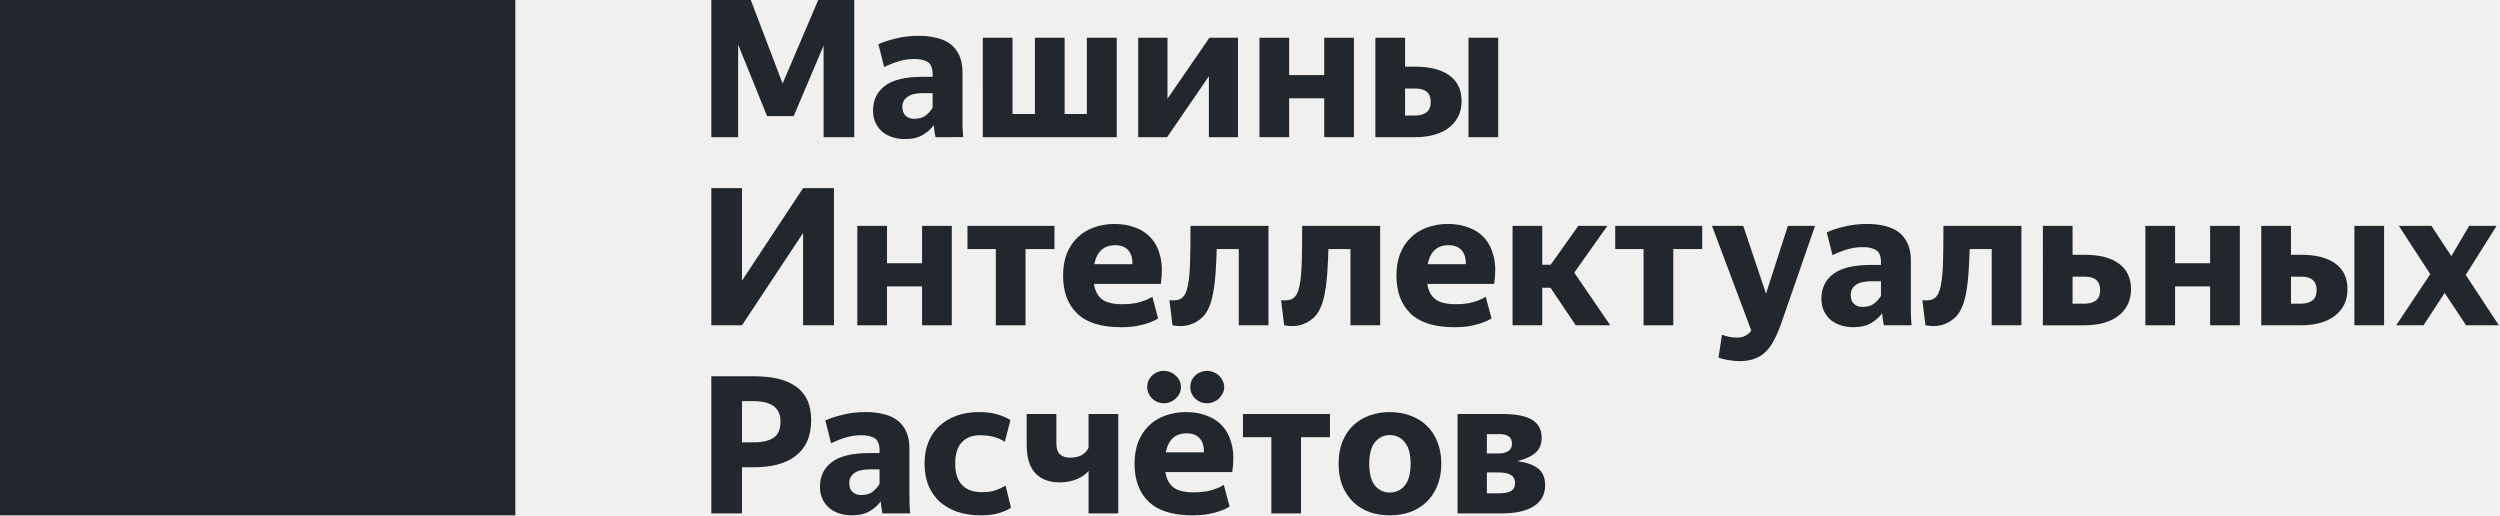
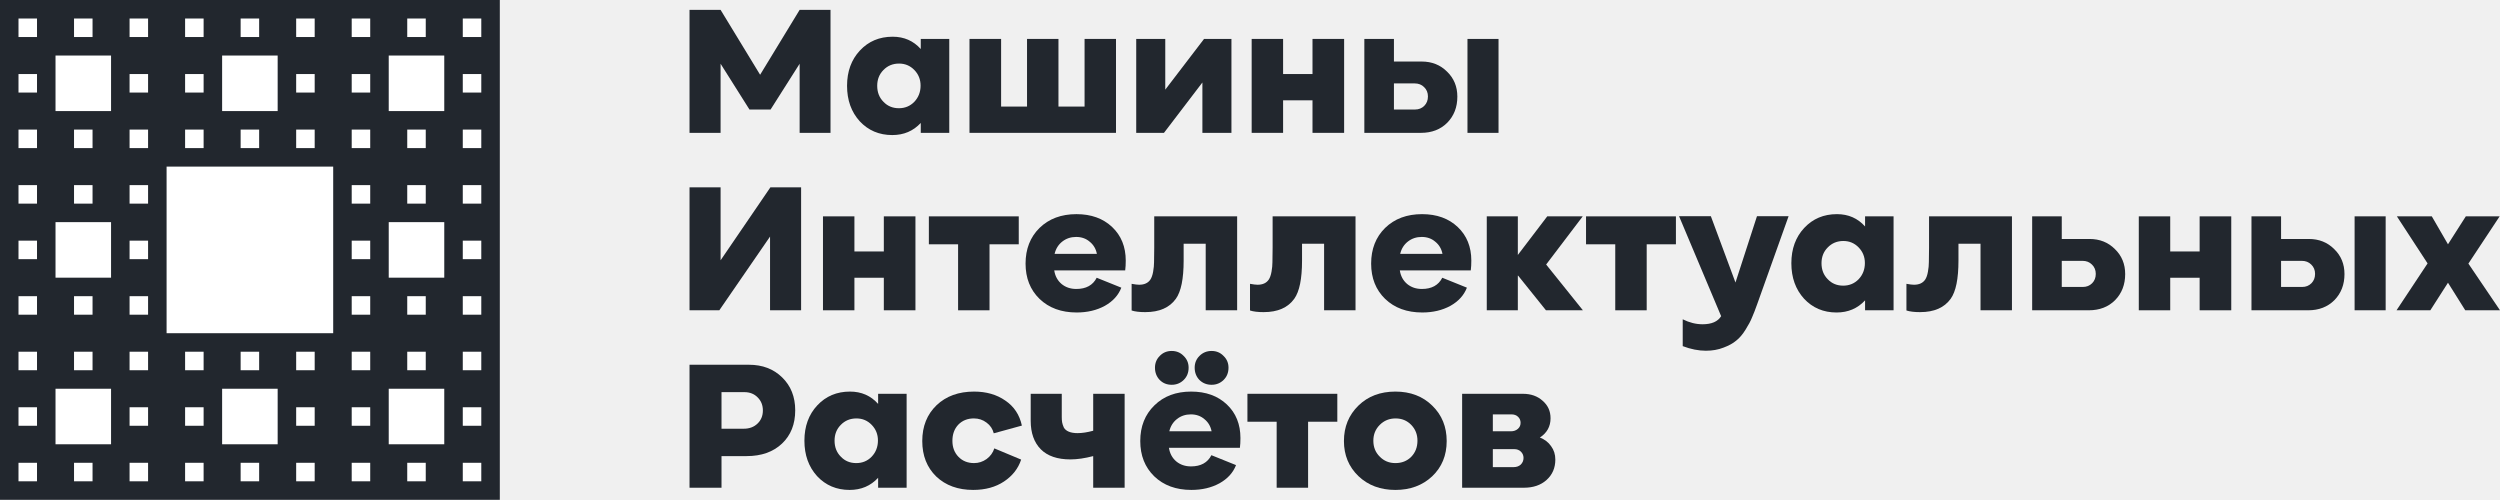
- <svg xmlns="http://www.w3.org/2000/svg" width="727.679mm" height="150mm" viewBox="0 0 727.679 150" version="1.1" id="svg10998">
+ <svg xmlns="http://www.w3.org/2000/svg" width="750.281mm" height="150mm" viewBox="0 0 750.281 150" version="1.1" id="svg10998">
  <defs id="defs10992">
    <rect x="-5890.721" y="4075.652" width="355.6" height="133.35" id="rect10922" />
    <rect x="-5890.721" y="4075.652" width="355.6" height="133.35" id="rect10987" />
+     <rect x="-5890.721" y="4075.652" width="355.6" height="133.35" id="rect10922-2-5-1" />
  </defs>
-   <g id="layer1" transform="translate(396.3453,21.32738)">
-     <path id="rect10916" style="fill:#22272e;fill-opacity:1;fill-rule:evenodd;stroke-width:8.999;stroke-linecap:round;stroke-linejoin:round;paint-order:markers stroke fill;stop-color:#000000" d="m -396.345,-21.327 h 150 V 128.673 h -150 z" />
-     <g aria-label="Машины Интеллектуальных Расчётов" transform="matrix(2.225171,0,0,2.225171,12914.882,-9093.177)" id="text10920" style="font-style:normal;font-weight:normal;font-size:25.062px;line-height:0.95;font-family:sans-serif;white-space:pre;shape-inside:url(#rect10922);fill:#22272e;fill-opacity:1;stroke:none">
-       <path d="m -5885.558,4082.762 v 12.105 h -3.509 v -17.944 h 5.163 l 4.16,10.927 4.661,-10.927 h 4.712 v 17.944 h -4.01 v -11.979 l -3.91,9.223 h -3.484 z" style="font-style:normal;font-variant:normal;font-weight:bold;font-stretch:normal;font-size:25.062px;font-family:'Yandex Sans Text';-inkscape-font-specification:'Yandex Sans Text Bold';fill:#22272e;fill-opacity:1" id="path846" />
-       <path d="m -5862.526,4092.46 q 0.952,0 1.529,-0.451 0.576,-0.476 0.877,-1.002 v -1.905 h -1.253 q -1.403,0 -2.055,0.501 -0.652,0.476 -0.652,1.278 0,0.777 0.426,1.178 0.426,0.401 1.128,0.401 z m 2.782,2.406 q -0.05,-0.276 -0.125,-0.702 -0.05,-0.451 -0.1,-0.877 -0.501,0.727 -1.429,1.278 -0.902,0.551 -2.356,0.551 -0.802,0 -1.554,-0.226 -0.752,-0.226 -1.328,-0.677 -0.577,-0.476 -0.927,-1.178 -0.351,-0.702 -0.351,-1.654 0,-2.055 1.554,-3.233 1.579,-1.178 4.912,-1.178 h 1.328 v -0.326 q 0,-1.203 -0.627,-1.604 -0.626,-0.401 -1.754,-0.401 -1.128,0 -2.13,0.326 -0.977,0.301 -1.829,0.727 l -0.752,-2.982 q 0.902,-0.426 2.281,-0.752 1.403,-0.351 3.007,-0.351 1.303,0 2.356,0.276 1.053,0.251 1.804,0.827 0.752,0.576 1.153,1.504 0.401,0.902 0.401,2.18 v 6.366 q 0,0.226 0,0.526 0.025,0.276 0.025,0.576 0.025,0.301 0.025,0.576 0.025,0.251 0.05,0.426 z" style="font-style:normal;font-variant:normal;font-weight:bold;font-stretch:normal;font-size:25.062px;font-family:'Yandex Sans Text';-inkscape-font-specification:'Yandex Sans Text Bold';fill:#22272e;fill-opacity:1" id="path848" />
-       <path d="m -5853.554,4081.859 h 3.885 v 9.975 h 2.932 v -9.975 h 3.885 v 9.975 h 2.907 v -9.975 h 3.91 v 13.007 h -17.518 z" style="font-style:normal;font-variant:normal;font-weight:bold;font-stretch:normal;font-size:25.062px;font-family:'Yandex Sans Text';-inkscape-font-specification:'Yandex Sans Text Bold';fill:#22272e;fill-opacity:1" id="path850" />
-       <path d="m -5833.23,4081.859 h 3.834 v 7.97 l 5.488,-7.97 h 3.734 v 13.007 h -3.809 v -7.97 l -5.463,7.97 h -3.784 z" style="font-style:normal;font-variant:normal;font-weight:bold;font-stretch:normal;font-size:25.062px;font-family:'Yandex Sans Text';-inkscape-font-specification:'Yandex Sans Text Bold';fill:#22272e;fill-opacity:1" id="path852" />
-       <path d="m -5808.895,4089.779 h -4.586 v 5.088 h -3.885 v -13.007 h 3.885 v 4.887 h 4.586 v -4.887 h 3.885 v 13.007 h -3.885 z" style="font-style:normal;font-variant:normal;font-weight:bold;font-stretch:normal;font-size:25.062px;font-family:'Yandex Sans Text';-inkscape-font-specification:'Yandex Sans Text Bold';fill:#22272e;fill-opacity:1" id="path854" />
-       <path d="m -5786.139,4094.866 h -3.885 v -13.007 h 3.885 z m -12.18,-6.366 v 3.534 h 1.328 q 0.902,0 1.454,-0.401 0.576,-0.426 0.576,-1.378 0,-1.754 -2.03,-1.754 z m -3.885,-6.641 h 3.885 v 3.784 h 1.353 q 2.882,0 4.461,1.153 1.579,1.153 1.579,3.358 0,1.153 -0.451,2.03 -0.451,0.877 -1.253,1.479 -0.802,0.602 -1.93,0.902 -1.103,0.301 -2.431,0.301 h -5.213 z" style="font-style:normal;font-variant:normal;font-weight:bold;font-stretch:normal;font-size:25.062px;font-family:'Yandex Sans Text';-inkscape-font-specification:'Yandex Sans Text Bold';fill:#22272e;fill-opacity:1" id="path856" />
-       <path d="M -5889.067,4119.474 V 4101.53 h 4.01 v 12.105 l 7.995,-12.105 h 4.035 v 17.944 h -4.035 v -12.08 l -7.995,12.08 z" style="font-style:normal;font-variant:normal;font-weight:bold;font-stretch:normal;font-size:25.062px;font-family:'Yandex Sans Text';-inkscape-font-specification:'Yandex Sans Text Bold';fill:#22272e;fill-opacity:1" id="path858" />
-       <path d="m -5861.499,4114.387 h -4.586 v 5.088 h -3.885 v -13.007 h 3.885 v 4.887 h 4.586 v -4.887 h 3.885 v 13.007 h -3.885 z" style="font-style:normal;font-variant:normal;font-weight:bold;font-stretch:normal;font-size:25.062px;font-family:'Yandex Sans Text';-inkscape-font-specification:'Yandex Sans Text Bold';fill:#22272e;fill-opacity:1" id="path860" />
-       <path d="m -5847.966,4109.5 v 9.975 h -3.885 v -9.975 h -3.709 v -3.032 h 11.378 v 3.032 z" style="font-style:normal;font-variant:normal;font-weight:bold;font-stretch:normal;font-size:25.062px;font-family:'Yandex Sans Text';-inkscape-font-specification:'Yandex Sans Text Bold';fill:#22272e;fill-opacity:1" id="path862" />
-       <path d="m -5836.237,4108.998 q -2.23,0 -2.732,2.481 h 4.987 q 0.025,-1.228 -0.576,-1.855 -0.576,-0.626 -1.679,-0.626 z m 5.614,9.573 q -0.501,0.326 -1.203,0.576 -0.602,0.226 -1.504,0.401 -0.902,0.175 -2.155,0.175 -3.86,0 -5.714,-1.779 -1.855,-1.779 -1.855,-4.987 0,-1.579 0.476,-2.832 0.501,-1.253 1.378,-2.105 0.877,-0.877 2.13,-1.328 1.253,-0.476 2.757,-0.476 1.529,0 2.782,0.501 1.253,0.476 2.08,1.454 0.827,0.977 1.153,2.456 0.326,1.454 0.025,3.433 h -8.746 q 0.201,1.328 1.053,2.005 0.852,0.652 2.656,0.652 0.927,0 1.654,-0.125 0.752,-0.15 1.253,-0.351 0.601,-0.226 1.028,-0.501 z" style="font-style:normal;font-variant:normal;font-weight:bold;font-stretch:normal;font-size:25.062px;font-family:'Yandex Sans Text';-inkscape-font-specification:'Yandex Sans Text Bold';fill:#22272e;fill-opacity:1" id="path864" />
-       <path d="m -5823.43,4115.264 q -0.451,2.481 -1.679,3.408 -1.203,0.927 -2.606,0.902 -0.501,0 -1.028,-0.1 l -0.401,-3.283 q 0.476,0.05 0.877,0 0.401,-0.05 0.702,-0.251 0.301,-0.226 0.501,-0.602 0.201,-0.401 0.326,-1.028 0.251,-1.203 0.301,-3.208 0.05,-2.005 0.05,-4.636 h 10.2 v 13.007 h -3.885 v -9.975 h -2.882 q -0.05,1.704 -0.15,3.158 -0.1,1.429 -0.326,2.606 z" style="font-style:normal;font-variant:normal;font-weight:bold;font-stretch:normal;font-size:25.062px;font-family:'Yandex Sans Text';-inkscape-font-specification:'Yandex Sans Text Bold';fill:#22272e;fill-opacity:1" id="path866" />
-       <path d="m -5808.82,4115.264 q -0.451,2.481 -1.679,3.408 -1.203,0.927 -2.606,0.902 -0.501,0 -1.028,-0.1 l -0.401,-3.283 q 0.476,0.05 0.877,0 0.401,-0.05 0.702,-0.251 0.301,-0.226 0.501,-0.602 0.201,-0.401 0.326,-1.028 0.251,-1.203 0.301,-3.208 0.05,-2.005 0.05,-4.636 h 10.2 v 13.007 h -3.885 v -9.975 h -2.882 q -0.05,1.704 -0.15,3.158 -0.1,1.429 -0.326,2.606 z" style="font-style:normal;font-variant:normal;font-weight:bold;font-stretch:normal;font-size:25.062px;font-family:'Yandex Sans Text';-inkscape-font-specification:'Yandex Sans Text Bold';fill:#22272e;fill-opacity:1" id="path868" />
-       <path d="m -5792.63,4108.998 q -2.231,0 -2.732,2.481 h 4.987 q 0.025,-1.228 -0.576,-1.855 -0.576,-0.626 -1.679,-0.626 z m 5.614,9.573 q -0.501,0.326 -1.203,0.576 -0.602,0.226 -1.504,0.401 -0.902,0.175 -2.155,0.175 -3.86,0 -5.714,-1.779 -1.855,-1.779 -1.855,-4.987 0,-1.579 0.476,-2.832 0.501,-1.253 1.378,-2.105 0.877,-0.877 2.13,-1.328 1.253,-0.476 2.757,-0.476 1.529,0 2.782,0.501 1.253,0.476 2.08,1.454 0.827,0.977 1.153,2.456 0.326,1.454 0.025,3.433 h -8.746 q 0.201,1.328 1.053,2.005 0.852,0.652 2.657,0.652 0.927,0 1.654,-0.125 0.752,-0.15 1.253,-0.351 0.602,-0.226 1.028,-0.501 z" style="font-style:normal;font-variant:normal;font-weight:bold;font-stretch:normal;font-size:25.062px;font-family:'Yandex Sans Text';-inkscape-font-specification:'Yandex Sans Text Bold';fill:#22272e;fill-opacity:1" id="path870" />
-       <path d="m -5779.297,4114.562 h -1.078 v 4.912 h -3.885 v -13.007 h 3.885 v 5.088 h 1.103 l 3.609,-5.088 h 3.809 l -4.336,6.115 4.712,6.892 h -4.511 z" style="font-style:normal;font-variant:normal;font-weight:bold;font-stretch:normal;font-size:25.062px;font-family:'Yandex Sans Text';-inkscape-font-specification:'Yandex Sans Text Bold';fill:#22272e;fill-opacity:1" id="path872" />
-       <path d="m -5763.233,4109.5 v 9.975 h -3.885 v -9.975 h -3.709 v -3.032 h 11.378 v 3.032 z" style="font-style:normal;font-variant:normal;font-weight:bold;font-stretch:normal;font-size:25.062px;font-family:'Yandex Sans Text';-inkscape-font-specification:'Yandex Sans Text Bold';fill:#22272e;fill-opacity:1" id="path874" />
-       <path d="m -5754.536,4124.161 q -0.727,0 -1.554,-0.15 -0.802,-0.125 -1.228,-0.326 l 0.451,-2.982 q 0.451,0.175 0.927,0.276 0.476,0.1 1.103,0.1 0.602,0 1.053,-0.251 0.476,-0.251 0.752,-0.677 l -5.138,-13.684 h 4.085 l 2.982,8.872 2.857,-8.872 h 3.559 l -4.461,12.857 q -0.426,1.178 -0.902,2.08 -0.451,0.902 -1.078,1.504 -0.602,0.626 -1.454,0.927 -0.827,0.326 -1.955,0.326 z" style="font-style:normal;font-variant:normal;font-weight:bold;font-stretch:normal;font-size:25.062px;font-family:'Yandex Sans Text';-inkscape-font-specification:'Yandex Sans Text Bold';fill:#22272e;fill-opacity:1" id="path876" />
-       <path d="m -5738.472,4117.068 q 0.952,0 1.529,-0.451 0.576,-0.476 0.877,-1.002 v -1.905 h -1.253 q -1.403,0 -2.055,0.501 -0.652,0.476 -0.652,1.278 0,0.777 0.426,1.178 0.426,0.401 1.128,0.401 z m 2.782,2.406 q -0.05,-0.276 -0.125,-0.702 -0.05,-0.451 -0.1,-0.877 -0.501,0.727 -1.429,1.278 -0.902,0.551 -2.356,0.551 -0.802,0 -1.554,-0.226 -0.752,-0.226 -1.328,-0.677 -0.576,-0.476 -0.927,-1.178 -0.351,-0.702 -0.351,-1.654 0,-2.055 1.554,-3.233 1.579,-1.178 4.912,-1.178 h 1.328 v -0.326 q 0,-1.203 -0.627,-1.604 -0.626,-0.401 -1.754,-0.401 -1.128,0 -2.13,0.326 -0.977,0.301 -1.829,0.727 l -0.752,-2.982 q 0.902,-0.426 2.281,-0.752 1.403,-0.351 3.007,-0.351 1.303,0 2.356,0.276 1.053,0.251 1.804,0.827 0.752,0.576 1.153,1.504 0.401,0.902 0.401,2.18 v 6.366 q 0,0.226 0,0.526 0.025,0.276 0.025,0.576 0.025,0.301 0.025,0.576 0.025,0.251 0.05,0.426 z" style="font-style:normal;font-variant:normal;font-weight:bold;font-stretch:normal;font-size:25.062px;font-family:'Yandex Sans Text';-inkscape-font-specification:'Yandex Sans Text Bold';fill:#22272e;fill-opacity:1" id="path878" />
-       <path d="m -5724.939,4115.264 q -0.451,2.481 -1.679,3.408 -1.203,0.927 -2.606,0.902 -0.501,0 -1.028,-0.1 l -0.401,-3.283 q 0.476,0.05 0.877,0 0.401,-0.05 0.702,-0.251 0.301,-0.226 0.501,-0.602 0.201,-0.401 0.326,-1.028 0.251,-1.203 0.301,-3.208 0.05,-2.005 0.05,-4.636 h 10.2 v 13.007 h -3.885 v -9.975 h -2.882 q -0.05,1.704 -0.15,3.158 -0.1,1.429 -0.326,2.606 z" style="font-style:normal;font-variant:normal;font-weight:bold;font-stretch:normal;font-size:25.062px;font-family:'Yandex Sans Text';-inkscape-font-specification:'Yandex Sans Text Bold';fill:#22272e;fill-opacity:1" id="path880" />
-       <path d="m -5711.004,4113.109 v 3.534 h 1.579 q 0.902,0 1.454,-0.401 0.576,-0.426 0.576,-1.378 0,-1.754 -2.03,-1.754 z m -3.885,-6.641 h 3.885 v 3.784 h 1.604 q 2.882,0 4.461,1.153 1.579,1.153 1.579,3.358 0,1.153 -0.451,2.03 -0.451,0.877 -1.253,1.479 -0.802,0.602 -1.93,0.902 -1.103,0.301 -2.431,0.301 h -5.463 z" style="font-style:normal;font-variant:normal;font-weight:bold;font-stretch:normal;font-size:25.062px;font-family:'Yandex Sans Text';-inkscape-font-specification:'Yandex Sans Text Bold';fill:#22272e;fill-opacity:1" id="path882" />
-       <path d="m -5693.01,4114.387 h -4.586 v 5.088 h -3.885 v -13.007 h 3.885 v 4.887 h 4.586 v -4.887 h 3.885 v 13.007 h -3.885 z" style="font-style:normal;font-variant:normal;font-weight:bold;font-stretch:normal;font-size:25.062px;font-family:'Yandex Sans Text';-inkscape-font-specification:'Yandex Sans Text Bold';fill:#22272e;fill-opacity:1" id="path884" />
-       <path d="m -5670.254,4119.474 h -3.885 v -13.007 h 3.885 z m -12.18,-6.366 v 3.534 h 1.328 q 0.902,0 1.454,-0.401 0.576,-0.426 0.576,-1.378 0,-1.754 -2.03,-1.754 z m -3.885,-6.641 h 3.885 v 3.784 h 1.353 q 2.882,0 4.461,1.153 1.579,1.153 1.579,3.358 0,1.153 -0.451,2.03 -0.451,0.877 -1.253,1.479 -0.802,0.602 -1.93,0.902 -1.103,0.301 -2.431,0.301 h -5.213 z" style="font-style:normal;font-variant:normal;font-weight:bold;font-stretch:normal;font-size:25.062px;font-family:'Yandex Sans Text';-inkscape-font-specification:'Yandex Sans Text Bold';fill:#22272e;fill-opacity:1" id="path886" />
-       <path d="m -5662.335,4115.239 -2.757,4.235 h -3.584 l 4.461,-6.691 -4.11,-6.316 h 4.261 l 2.606,3.96 2.331,-3.96 h 3.584 l -4.035,6.416 4.336,6.591 h -4.286 z" style="font-style:normal;font-variant:normal;font-weight:bold;font-stretch:normal;font-size:25.062px;font-family:'Yandex Sans Text';-inkscape-font-specification:'Yandex Sans Text Bold';fill:#22272e;fill-opacity:1" id="path888" />
-       <path d="m -5885.057,4129.396 v 5.388 h 1.529 q 1.704,0 2.606,-0.602 0.902,-0.602 0.902,-2.13 0,-2.656 -3.509,-2.656 z m 0,8.646 v 6.04 h -4.01 v -17.944 h 5.539 q 1.804,0 3.183,0.326 1.403,0.326 2.356,1.028 0.977,0.677 1.479,1.779 0.501,1.078 0.501,2.606 0,1.604 -0.526,2.782 -0.526,1.153 -1.504,1.905 -0.977,0.752 -2.381,1.128 -1.378,0.351 -3.108,0.351 z" style="font-style:normal;font-variant:normal;font-weight:bold;font-stretch:normal;font-size:25.062px;font-family:'Yandex Sans Text';-inkscape-font-specification:'Yandex Sans Text Bold';fill:#22272e;fill-opacity:1" id="path890" />
-       <path d="m -5869.468,4141.676 q 0.952,0 1.529,-0.451 0.577,-0.476 0.877,-1.002 v -1.905 h -1.253 q -1.403,0 -2.055,0.501 -0.652,0.476 -0.652,1.278 0,0.777 0.426,1.178 0.426,0.401 1.128,0.401 z m 2.782,2.406 q -0.05,-0.276 -0.125,-0.702 -0.05,-0.451 -0.1,-0.877 -0.501,0.727 -1.429,1.278 -0.902,0.551 -2.356,0.551 -0.802,0 -1.554,-0.226 -0.752,-0.226 -1.328,-0.677 -0.576,-0.476 -0.927,-1.178 -0.351,-0.702 -0.351,-1.654 0,-2.055 1.554,-3.233 1.579,-1.178 4.912,-1.178 h 1.328 v -0.326 q 0,-1.203 -0.626,-1.604 -0.627,-0.401 -1.754,-0.401 -1.128,0 -2.13,0.326 -0.977,0.301 -1.829,0.727 l -0.752,-2.982 q 0.902,-0.426 2.281,-0.752 1.403,-0.351 3.007,-0.351 1.303,0 2.356,0.276 1.052,0.251 1.804,0.827 0.752,0.576 1.153,1.504 0.401,0.902 0.401,2.18 v 6.366 q 0,0.226 0,0.526 0.025,0.276 0.025,0.576 0.025,0.301 0.025,0.576 0.025,0.251 0.05,0.426 z" style="font-style:normal;font-variant:normal;font-weight:bold;font-stretch:normal;font-size:25.062px;font-family:'Yandex Sans Text';-inkscape-font-specification:'Yandex Sans Text Bold';fill:#22272e;fill-opacity:1" id="path892" />
-       <path d="m -5853.83,4144.333 q -1.679,0 -3.032,-0.451 -1.353,-0.476 -2.331,-1.328 -0.952,-0.877 -1.479,-2.13 -0.501,-1.253 -0.501,-2.857 0,-1.579 0.501,-2.832 0.526,-1.253 1.454,-2.105 0.952,-0.877 2.231,-1.328 1.303,-0.476 2.882,-0.476 1.504,0 2.531,0.326 1.052,0.326 1.629,0.727 l -0.727,2.832 q -0.652,-0.426 -1.403,-0.626 -0.752,-0.226 -1.905,-0.226 -1.454,0 -2.331,0.927 -0.852,0.902 -0.852,2.782 0,1.88 0.902,2.807 0.902,0.927 2.606,0.927 1.078,0 1.779,-0.251 0.702,-0.251 1.303,-0.602 l 0.702,2.882 q -0.576,0.401 -1.554,0.702 -0.952,0.301 -2.406,0.301 z" style="font-style:normal;font-variant:normal;font-weight:bold;font-stretch:normal;font-size:25.062px;font-family:'Yandex Sans Text';-inkscape-font-specification:'Yandex Sans Text Bold';fill:#22272e;fill-opacity:1" id="path894" />
-       <path d="m -5839.72,4144.082 v -5.564 q -0.526,0.652 -1.529,1.078 -1.002,0.426 -2.256,0.426 -2.03,0 -3.183,-1.203 -1.128,-1.228 -1.128,-3.684 v -4.06 h 3.885 v 3.809 q 0,1.002 0.451,1.454 0.476,0.451 1.353,0.451 1.779,0 2.406,-1.303 v -4.411 h 3.885 v 13.007 z" style="font-style:normal;font-variant:normal;font-weight:bold;font-stretch:normal;font-size:25.062px;font-family:'Yandex Sans Text';-inkscape-font-specification:'Yandex Sans Text Bold';fill:#22272e;fill-opacity:1" id="path896" />
-       <path d="m -5826.889,4133.606 q -2.231,0 -2.732,2.481 h 4.987 q 0.025,-1.228 -0.576,-1.855 -0.576,-0.626 -1.679,-0.626 z m 5.614,9.573 q -0.501,0.326 -1.203,0.577 -0.601,0.226 -1.504,0.401 -0.902,0.175 -2.155,0.175 -3.86,0 -5.714,-1.779 -1.855,-1.779 -1.855,-4.987 0,-1.579 0.476,-2.832 0.501,-1.253 1.378,-2.105 0.877,-0.877 2.13,-1.328 1.253,-0.476 2.757,-0.476 1.529,0 2.782,0.501 1.253,0.476 2.08,1.454 0.827,0.977 1.153,2.456 0.326,1.454 0.025,3.433 h -8.746 q 0.201,1.328 1.053,2.005 0.852,0.652 2.656,0.652 0.927,0 1.654,-0.125 0.752,-0.15 1.253,-0.351 0.602,-0.226 1.028,-0.501 z m -2.907,-13.508 q -0.952,0 -1.604,-0.626 -0.626,-0.626 -0.626,-1.479 0,-0.902 0.626,-1.504 0.652,-0.627 1.604,-0.627 0.426,0 0.827,0.175 0.401,0.15 0.702,0.451 0.301,0.276 0.476,0.677 0.201,0.376 0.201,0.827 0,0.426 -0.201,0.802 -0.175,0.376 -0.476,0.677 -0.301,0.276 -0.702,0.451 -0.401,0.175 -0.827,0.175 z m -5.714,0 q -0.451,0 -0.852,-0.175 -0.376,-0.175 -0.677,-0.451 -0.276,-0.301 -0.451,-0.677 -0.175,-0.376 -0.175,-0.802 0,-0.902 0.627,-1.504 0.652,-0.627 1.529,-0.627 0.927,0 1.579,0.627 0.677,0.601 0.677,1.504 0,0.852 -0.677,1.479 -0.652,0.626 -1.579,0.626 z" style="font-style:normal;font-variant:normal;font-weight:bold;font-stretch:normal;font-size:25.062px;font-family:'Yandex Sans Text';-inkscape-font-specification:'Yandex Sans Text Bold';fill:#22272e;fill-opacity:1" id="path898" />
-       <path d="m -5811.927,4134.108 v 9.975 h -3.885 v -9.975 h -3.709 v -3.032 h 11.378 v 3.032 z" style="font-style:normal;font-variant:normal;font-weight:bold;font-stretch:normal;font-size:25.062px;font-family:'Yandex Sans Text';-inkscape-font-specification:'Yandex Sans Text Bold';fill:#22272e;fill-opacity:1" id="path900" />
-       <path d="m -5800.324,4144.333 q -1.429,0 -2.656,-0.426 -1.203,-0.451 -2.105,-1.303 -0.902,-0.877 -1.429,-2.13 -0.501,-1.253 -0.501,-2.907 0,-1.629 0.501,-2.882 0.526,-1.278 1.429,-2.13 0.902,-0.852 2.105,-1.278 1.228,-0.451 2.656,-0.451 1.429,0 2.657,0.451 1.228,0.426 2.13,1.278 0.927,0.852 1.429,2.13 0.526,1.253 0.526,2.882 0,1.654 -0.526,2.907 -0.501,1.253 -1.429,2.13 -0.902,0.852 -2.13,1.303 -1.228,0.426 -2.657,0.426 z m 0,-2.982 q 1.203,0 1.955,-0.902 0.777,-0.927 0.777,-2.882 0,-1.88 -0.777,-2.807 -0.752,-0.927 -1.955,-0.927 -1.153,0 -1.93,0.927 -0.752,0.927 -0.752,2.807 0,1.955 0.752,2.882 0.777,0.902 1.93,0.902 z" style="font-style:normal;font-variant:normal;font-weight:bold;font-stretch:normal;font-size:25.062px;font-family:'Yandex Sans Text';-inkscape-font-specification:'Yandex Sans Text Bold';fill:#22272e;fill-opacity:1" id="path902" />
-       <path d="m -5787.618,4133.707 v 2.531 h 1.504 q 0.802,0 1.278,-0.301 0.501,-0.301 0.501,-0.952 0,-0.702 -0.426,-0.977 -0.401,-0.301 -1.203,-0.301 z m 0,5.012 v 2.732 h 1.604 q 0.927,0 1.504,-0.276 0.576,-0.301 0.576,-1.078 0,-0.702 -0.526,-1.028 -0.526,-0.351 -1.729,-0.351 z m -3.834,-7.644 h 5.814 q 2.732,0 3.96,0.777 1.228,0.777 1.228,2.331 0,1.253 -0.802,1.955 -0.777,0.702 -2.356,1.103 1.88,0.276 2.732,1.002 0.877,0.702 0.877,2.155 0,1.804 -1.504,2.757 -1.479,0.927 -4.185,0.927 h -5.764 z" style="font-style:normal;font-variant:normal;font-weight:bold;font-stretch:normal;font-size:25.062px;font-family:'Yandex Sans Text';-inkscape-font-specification:'Yandex Sans Text Bold';fill:#22272e;fill-opacity:1" id="path904" />
+   <g id="layer1" transform="translate(513.3524,-21.99979)">
+     <g id="g214000" transform="matrix(0.4999996,0,0,0.4999996,2715.442,319.4658)">
+       <path id="rect213850" style="fill:#22272e;fill-rule:evenodd;stroke-width:17.998;stroke-linecap:round;stroke-linejoin:round;paint-order:markers stroke fill;stop-color:#000000" d="m -6457.594,-594.933 h 300 v 300 h -300 z" />
+       <g id="g213998" transform="translate(-66.24441,207.9507)" style="fill:#ffffff;fill-opacity:1;stroke:none">
+         <path id="rect213852" style="fill-rule:evenodd;stroke-width:0.667;stroke-linecap:round;stroke-linejoin:round;paint-order:markers stroke fill;stop-color:#000000" d="m -6380.246,-791.772 h 11.111 v 11.111 h -11.111 z" />
+         <path id="rect213854" style="fill-rule:evenodd;stroke-width:0.667;stroke-linecap:round;stroke-linejoin:round;paint-order:markers stroke fill;stop-color:#000000" d="m -6346.913,-791.772 h 11.111 v 11.111 h -11.111 z" />
+         <path id="rect213856" style="fill-rule:evenodd;stroke-width:0.667;stroke-linecap:round;stroke-linejoin:round;paint-order:markers stroke fill;stop-color:#000000" d="m -6313.579,-791.772 h 11.111 v 11.111 h -11.111 z" />
+         <path id="rect213858" style="fill-rule:evenodd;stroke-width:0.667;stroke-linecap:round;stroke-linejoin:round;paint-order:markers stroke fill;stop-color:#000000" d="m -6280.246,-791.772 h 11.111 v 11.111 h -11.111 z" />
+         <path id="rect213860" style="fill-rule:evenodd;stroke-width:0.667;stroke-linecap:round;stroke-linejoin:round;paint-order:markers stroke fill;stop-color:#000000" d="m -6313.58,-758.438 h 11.111 v 11.111 h -11.111 z" />
+         <path id="rect213862" style="fill-rule:evenodd;stroke-width:0.667;stroke-linecap:round;stroke-linejoin:round;paint-order:markers stroke fill;stop-color:#000000" d="m -6280.247,-758.438 h 11.111 v 11.111 h -11.111 z" />
+         <path id="rect213864" style="fill-rule:evenodd;stroke-width:0.667;stroke-linecap:round;stroke-linejoin:round;paint-order:markers stroke fill;stop-color:#000000" d="m -6313.579,-725.105 h 11.111 v 11.111 h -11.111 z" />
+         <path id="rect213866" style="fill-rule:evenodd;stroke-width:0.667;stroke-linecap:round;stroke-linejoin:round;paint-order:markers stroke fill;stop-color:#000000" d="m -6280.246,-725.105 h 11.111 v 11.111 h -11.111 z" />
+         <path id="rect213868" style="fill-rule:evenodd;stroke-width:0.667;stroke-linecap:round;stroke-linejoin:round;paint-order:markers stroke fill;stop-color:#000000" d="m -6380.246,-725.105 h 11.111 v 11.111 h -11.111 z" />
+         <path id="rect213870" style="fill-rule:evenodd;stroke-width:0.667;stroke-linecap:round;stroke-linejoin:round;paint-order:markers stroke fill;stop-color:#000000" d="m -6346.913,-725.105 h 11.111 v 11.111 h -11.111 z" />
+         <path id="rect213872" style="fill-rule:evenodd;stroke-width:0.667;stroke-linecap:round;stroke-linejoin:round;paint-order:markers stroke fill;stop-color:#000000" d="m -6380.246,-691.772 h 11.111 v 11.111 h -11.111 z" />
+         <path id="rect213874" style="fill-rule:evenodd;stroke-width:0.667;stroke-linecap:round;stroke-linejoin:round;paint-order:markers stroke fill;stop-color:#000000" d="m -6346.913,-691.772 h 11.111 v 11.111 h -11.111 z" />
+         <path id="rect213876" style="fill-rule:evenodd;stroke-width:0.667;stroke-linecap:round;stroke-linejoin:round;paint-order:markers stroke fill;stop-color:#000000" d="m -6380.246,-625.106 h 11.111 v 11.111 h -11.111 z" />
+         <path id="rect213878" style="fill-rule:evenodd;stroke-width:0.667;stroke-linecap:round;stroke-linejoin:round;paint-order:markers stroke fill;stop-color:#000000" d="m -6346.913,-625.106 h 11.111 v 11.111 h -11.111 z" />
+         <path id="rect213880" style="fill-rule:evenodd;stroke-width:0.667;stroke-linecap:round;stroke-linejoin:round;paint-order:markers stroke fill;stop-color:#000000" d="m -6380.246,-591.773 h 11.111 v 11.111 h -11.111 z" />
+         <path id="rect213882" style="fill-rule:evenodd;stroke-width:0.667;stroke-linecap:round;stroke-linejoin:round;paint-order:markers stroke fill;stop-color:#000000" d="m -6346.913,-591.773 h 11.111 v 11.111 h -11.111 z" />
+         <path id="rect213884" style="fill-rule:evenodd;stroke-width:0.667;stroke-linecap:round;stroke-linejoin:round;paint-order:markers stroke fill;stop-color:#000000" d="m -6313.58,-591.773 h 11.111 v 11.111 h -11.111 z" />
+         <path id="rect213886" style="fill-rule:evenodd;stroke-width:0.667;stroke-linecap:round;stroke-linejoin:round;paint-order:markers stroke fill;stop-color:#000000" d="m -6280.247,-591.773 h 11.111 v 11.111 h -11.111 z" />
+         <path id="rect213888" style="fill-rule:evenodd;stroke-width:0.667;stroke-linecap:round;stroke-linejoin:round;paint-order:markers stroke fill;stop-color:#000000" d="m -6246.912,-591.773 h 11.111 v 11.111 h -11.111 z" />
+         <path id="rect213890" style="fill-rule:evenodd;stroke-width:0.667;stroke-linecap:round;stroke-linejoin:round;paint-order:markers stroke fill;stop-color:#000000" d="m -6213.579,-591.773 h 11.111 v 11.111 h -11.111 z" />
+         <path id="rect213892" style="fill-rule:evenodd;stroke-width:0.667;stroke-linecap:round;stroke-linejoin:round;paint-order:markers stroke fill;stop-color:#000000" d="m -6180.246,-591.773 h 11.111 v 11.111 h -11.111 z" />
+         <path id="rect213894" style="fill-rule:evenodd;stroke-width:0.667;stroke-linecap:round;stroke-linejoin:round;paint-order:markers stroke fill;stop-color:#000000" d="m -6146.913,-591.773 h 11.111 v 11.111 h -11.111 z" />
+         <path id="rect213896" style="fill-rule:evenodd;stroke-width:0.667;stroke-linecap:round;stroke-linejoin:round;paint-order:markers stroke fill;stop-color:#000000" d="m -6380.247,-525.106 h 11.111 v 11.111 h -11.111 z" />
+         <path id="rect213898" style="fill-rule:evenodd;stroke-width:0.667;stroke-linecap:round;stroke-linejoin:round;paint-order:markers stroke fill;stop-color:#000000" d="m -6380.246,-558.439 h 11.111 v 11.111 h -11.111 z" />
+         <path id="rect213900" style="fill-rule:evenodd;stroke-width:0.667;stroke-linecap:round;stroke-linejoin:round;paint-order:markers stroke fill;stop-color:#000000" d="m -6313.579,-558.439 h 11.111 v 11.111 h -11.111 z" />
+         <path id="rect213902" style="fill-rule:evenodd;stroke-width:0.667;stroke-linecap:round;stroke-linejoin:round;paint-order:markers stroke fill;stop-color:#000000" d="m -6280.246,-558.439 h 11.111 v 11.111 h -11.111 z" />
+         <path id="rect213904" style="fill-rule:evenodd;stroke-width:0.667;stroke-linecap:round;stroke-linejoin:round;paint-order:markers stroke fill;stop-color:#000000" d="m -6213.579,-558.439 h 11.111 v 11.111 h -11.111 z" />
+         <path id="rect213906" style="fill-rule:evenodd;stroke-width:0.667;stroke-linecap:round;stroke-linejoin:round;paint-order:markers stroke fill;stop-color:#000000" d="m -6180.246,-558.439 h 11.111 v 11.111 h -11.111 z" />
+         <path id="rect213908" style="fill-rule:evenodd;stroke-width:0.667;stroke-linecap:round;stroke-linejoin:round;paint-order:markers stroke fill;stop-color:#000000" d="m -6113.579,-558.439 h 11.111 v 11.111 h -11.111 z" />
+         <path id="rect213910" style="fill-rule:evenodd;stroke-width:0.667;stroke-linecap:round;stroke-linejoin:round;paint-order:markers stroke fill;stop-color:#000000" d="m -6113.579,-525.106 h 11.111 v 11.111 h -11.111 z" />
+         <path id="rect213912" style="fill-rule:evenodd;stroke-width:0.667;stroke-linecap:round;stroke-linejoin:round;paint-order:markers stroke fill;stop-color:#000000" d="m -6113.579,-591.773 h 11.111 v 11.111 h -11.111 z" />
+         <path id="rect213914" style="fill-rule:evenodd;stroke-width:0.667;stroke-linecap:round;stroke-linejoin:round;paint-order:markers stroke fill;stop-color:#000000" d="m -6113.579,-625.106 h 11.111 v 11.111 h -11.111 z" />
+         <path id="rect213916" style="fill-rule:evenodd;stroke-width:0.667;stroke-linecap:round;stroke-linejoin:round;paint-order:markers stroke fill;stop-color:#000000" d="m -6113.579,-658.439 h 11.111 v 11.111 h -11.111 z" />
+         <path id="rect213918" style="fill-rule:evenodd;stroke-width:0.667;stroke-linecap:round;stroke-linejoin:round;paint-order:markers stroke fill;stop-color:#000000" d="m -6113.579,-691.772 h 11.111 v 11.111 h -11.111 z" />
+         <path id="rect213920" style="fill-rule:evenodd;stroke-width:0.667;stroke-linecap:round;stroke-linejoin:round;paint-order:markers stroke fill;stop-color:#000000" d="m -6180.246,-658.439 h 11.111 v 11.111 h -11.111 z" />
+         <path id="rect213922" style="fill-rule:evenodd;stroke-width:0.667;stroke-linecap:round;stroke-linejoin:round;paint-order:markers stroke fill;stop-color:#000000" d="m -6113.579,-725.105 h 11.111 v 11.111 h -11.111 z" />
+         <path id="rect213924" style="fill-rule:evenodd;stroke-width:0.667;stroke-linecap:round;stroke-linejoin:round;paint-order:markers stroke fill;stop-color:#000000" d="m -6113.579,-758.438 h 11.111 v 11.111 h -11.111 z" />
+         <path id="rect213926" style="fill-rule:evenodd;stroke-width:0.667;stroke-linecap:round;stroke-linejoin:round;paint-order:markers stroke fill;stop-color:#000000" d="m -6113.579,-791.772 h 11.111 v 11.111 h -11.111 z" />
+         <path id="rect213928" style="fill-rule:evenodd;stroke-width:0.667;stroke-linecap:round;stroke-linejoin:round;paint-order:markers stroke fill;stop-color:#000000" d="m -6313.579,-691.772 h 11.111 v 11.111 h -11.111 z" />
+         <path id="rect213930" style="fill-rule:evenodd;stroke-width:0.667;stroke-linecap:round;stroke-linejoin:round;paint-order:markers stroke fill;stop-color:#000000" d="m -6313.579,-658.439 h 11.111 v 11.111 h -11.111 z" />
+         <path id="rect213932" style="fill-rule:evenodd;stroke-width:0.667;stroke-linecap:round;stroke-linejoin:round;paint-order:markers stroke fill;stop-color:#000000" d="m -6313.579,-625.106 h 11.111 v 11.111 h -11.111 z" />
+         <path id="rect213934" style="fill-rule:evenodd;stroke-width:0.667;stroke-linecap:round;stroke-linejoin:round;paint-order:markers stroke fill;stop-color:#000000" d="m -6380.246,-658.439 h 11.111 v 11.111 h -11.111 z" />
+         <path id="rect213936" style="fill-rule:evenodd;stroke-width:0.667;stroke-linecap:round;stroke-linejoin:round;paint-order:markers stroke fill;stop-color:#000000" d="m -6346.914,-525.106 h 11.111 v 11.111 h -11.111 z" />
+         <path id="rect213938" style="fill-rule:evenodd;stroke-width:0.667;stroke-linecap:round;stroke-linejoin:round;paint-order:markers stroke fill;stop-color:#000000" d="m -6313.581,-525.106 h 11.111 v 11.111 h -11.111 z" />
+         <path id="rect213940" style="fill-rule:evenodd;stroke-width:0.667;stroke-linecap:round;stroke-linejoin:round;paint-order:markers stroke fill;stop-color:#000000" d="m -6280.248,-525.106 h 11.111 v 11.111 h -11.111 z" />
+         <path id="rect213942" style="fill-rule:evenodd;stroke-width:0.667;stroke-linecap:round;stroke-linejoin:round;paint-order:markers stroke fill;stop-color:#000000" d="m -6246.913,-525.106 h 11.111 v 11.111 h -11.111 z" />
+         <path id="rect213944" style="fill-rule:evenodd;stroke-width:0.667;stroke-linecap:round;stroke-linejoin:round;paint-order:markers stroke fill;stop-color:#000000" d="m -6213.58,-525.106 h 11.111 v 11.111 h -11.111 z" />
+         <path id="rect213946" style="fill-rule:evenodd;stroke-width:0.667;stroke-linecap:round;stroke-linejoin:round;paint-order:markers stroke fill;stop-color:#000000" d="m -6180.247,-525.106 h 11.111 v 11.111 h -11.111 z" />
+         <path id="rect213948" style="fill-rule:evenodd;stroke-width:0.667;stroke-linecap:round;stroke-linejoin:round;paint-order:markers stroke fill;stop-color:#000000" d="m -6146.914,-525.106 h 11.111 v 11.111 h -11.111 z" />
+         <path id="rect213950" style="fill-rule:evenodd;stroke-width:0.667;stroke-linecap:round;stroke-linejoin:round;paint-order:markers stroke fill;stop-color:#000000" d="m -6180.246,-625.106 h 11.111 v 11.111 h -11.111 z" />
+         <path id="rect213952" style="fill-rule:evenodd;stroke-width:0.667;stroke-linecap:round;stroke-linejoin:round;paint-order:markers stroke fill;stop-color:#000000" d="m -6146.913,-625.106 h 11.111 v 11.111 h -11.111 z" />
+         <path id="rect213954" style="fill-rule:evenodd;stroke-width:0.667;stroke-linecap:round;stroke-linejoin:round;paint-order:markers stroke fill;stop-color:#000000" d="m -6180.245,-691.772 h 11.111 v 11.111 h -11.111 z" />
+         <path id="rect213956" style="fill-rule:evenodd;stroke-width:0.667;stroke-linecap:round;stroke-linejoin:round;paint-order:markers stroke fill;stop-color:#000000" d="m -6146.912,-691.772 h 11.111 v 11.111 h -11.111 z" />
+         <path id="rect213958" style="fill-rule:evenodd;stroke-width:0.667;stroke-linecap:round;stroke-linejoin:round;paint-order:markers stroke fill;stop-color:#000000" d="m -6180.246,-725.105 h 11.111 v 11.111 h -11.111 z" />
+         <path id="rect213960" style="fill-rule:evenodd;stroke-width:0.667;stroke-linecap:round;stroke-linejoin:round;paint-order:markers stroke fill;stop-color:#000000" d="m -6146.913,-725.105 h 11.111 v 11.111 h -11.111 z" />
+         <path id="rect213962" style="fill-rule:evenodd;stroke-width:0.667;stroke-linecap:round;stroke-linejoin:round;paint-order:markers stroke fill;stop-color:#000000" d="m -6246.913,-725.105 h 11.111 v 11.111 h -11.111 z" />
+         <path id="rect213964" style="fill-rule:evenodd;stroke-width:0.667;stroke-linecap:round;stroke-linejoin:round;paint-order:markers stroke fill;stop-color:#000000" d="m -6213.58,-725.105 h 11.111 v 11.111 h -11.111 z" />
+         <path id="rect213966" style="fill-rule:evenodd;stroke-width:0.667;stroke-linecap:round;stroke-linejoin:round;paint-order:markers stroke fill;stop-color:#000000" d="m -6213.579,-758.438 h 11.111 v 11.111 h -11.111 z" />
+         <path id="rect213968" style="fill-rule:evenodd;stroke-width:0.667;stroke-linecap:round;stroke-linejoin:round;paint-order:markers stroke fill;stop-color:#000000" d="m -6180.246,-758.438 h 11.111 v 11.111 h -11.111 z" />
+         <path id="rect213970" style="fill-rule:evenodd;stroke-width:0.667;stroke-linecap:round;stroke-linejoin:round;paint-order:markers stroke fill;stop-color:#000000" d="m -6246.913,-791.772 h 11.111 v 11.111 h -11.111 z" />
+         <path id="rect213972" style="fill-rule:evenodd;stroke-width:0.667;stroke-linecap:round;stroke-linejoin:round;paint-order:markers stroke fill;stop-color:#000000" d="m -6213.58,-791.772 h 11.111 v 11.111 h -11.111 z" />
+         <path id="rect213974" style="fill-rule:evenodd;stroke-width:0.667;stroke-linecap:round;stroke-linejoin:round;paint-order:markers stroke fill;stop-color:#000000" d="m -6180.246,-791.772 h 11.111 v 11.111 h -11.111 z" />
+         <path id="rect213976" style="fill-rule:evenodd;stroke-width:0.667;stroke-linecap:round;stroke-linejoin:round;paint-order:markers stroke fill;stop-color:#000000" d="m -6146.913,-791.772 h 11.111 v 11.111 h -11.111 z" />
+         <path id="rect213978" style="fill-rule:evenodd;stroke-width:0.667;stroke-linecap:round;stroke-linejoin:round;paint-order:markers stroke fill;stop-color:#000000" d="m -6380.246,-758.438 h 11.111 v 11.111 h -11.111 z" />
+         <path id="rect213980" style="fill-rule:evenodd;stroke-width:2;stroke-linecap:round;stroke-linejoin:round;paint-order:markers stroke fill;stop-color:#000000" d="m -6358.024,-769.55 h 33.333 v 33.333 h -33.333 z" />
+         <path id="rect213982" style="fill-rule:evenodd;stroke-width:2;stroke-linecap:round;stroke-linejoin:round;paint-order:markers stroke fill;stop-color:#000000" d="m -6258.024,-769.55 h 33.333 v 33.333 h -33.333 z" />
+         <path id="rect213984" style="fill-rule:evenodd;stroke-width:2;stroke-linecap:round;stroke-linejoin:round;paint-order:markers stroke fill;stop-color:#000000" d="m -6158.024,-769.549 h 33.333 v 33.333 h -33.333 z" />
+         <path id="rect213986" style="fill-rule:evenodd;stroke-width:2;stroke-linecap:round;stroke-linejoin:round;paint-order:markers stroke fill;stop-color:#000000" d="m -6158.023,-669.55 h 33.333 v 33.333 h -33.333 z" />
+         <path id="rect213988" style="fill-rule:evenodd;stroke-width:2;stroke-linecap:round;stroke-linejoin:round;paint-order:markers stroke fill;stop-color:#000000" d="m -6158.024,-569.551 h 33.333 v 33.333 h -33.333 z" />
+         <path id="rect213990" style="fill-rule:evenodd;stroke-width:2;stroke-linecap:round;stroke-linejoin:round;paint-order:markers stroke fill;stop-color:#000000" d="m -6258.024,-569.55 h 33.333 v 33.333 h -33.333 z" />
+         <path id="rect213992" style="fill-rule:evenodd;stroke-width:2;stroke-linecap:round;stroke-linejoin:round;paint-order:markers stroke fill;stop-color:#000000" d="m -6358.024,-569.551 h 33.333 v 33.333 h -33.333 z" />
+         <path id="rect213994" style="fill-rule:evenodd;stroke-width:2;stroke-linecap:round;stroke-linejoin:round;paint-order:markers stroke fill;stop-color:#000000" d="m -6358.024,-669.55 h 33.333 v 33.333 h -33.333 z" />
+         <path id="rect213996" style="fill-rule:evenodd;stroke-width:5.999;stroke-linecap:round;stroke-linejoin:round;paint-order:markers stroke fill;stop-color:#000000" d="m -6291.357,-702.883 h 99.999 v 99.999 h -99.999 z" />
+       </g>
+     </g>
+     <g aria-label="Машины Интеллектуальных  Расчётов" transform="matrix(2.201289,0,0,2.201289,12657.23,-8951.192)" id="text10920-7-7-1" style="font-size:25.062px;line-height:0.95;white-space:pre;shape-inside:url(#rect10922-2-5-1);fill:#22272e">
+       <path d="m -5884.881,4077.682 5.388,8.847 5.388,-8.847 h 4.21 v 16.766 h -4.21 v -9.423 l -3.96,6.24 h -2.882 l -3.935,-6.24 v 9.423 h -4.235 v -16.766 z" style="font-weight:bold;font-family:Kinetika-Black;-inkscape-font-specification:'Kinetika-Black Bold'" id="path1295" />
+       <path d="m -5865.885,4083.221 q 1.754,-1.88 4.461,-1.88 2.331,0 3.834,1.679 v -1.378 h 3.885 v 12.806 h -3.885 v -1.353 q -1.529,1.654 -3.885,1.654 -2.682,0 -4.436,-1.88 -1.729,-1.905 -1.729,-4.837 0,-2.932 1.754,-4.812 z m 3.208,6.992 q 0.827,0.877 2.105,0.877 1.253,0 2.105,-0.877 0.852,-0.902 0.852,-2.205 0,-1.253 -0.852,-2.13 -0.852,-0.877 -2.08,-0.877 -1.278,0 -2.13,0.877 -0.852,0.852 -0.852,2.155 0,1.328 0.852,2.18 z" style="font-weight:bold;font-family:Kinetika-Black;-inkscape-font-specification:'Kinetika-Black Bold'" id="path1297" />
+       <path d="m -5830.974,4094.448 h -19.974 v -12.806 h 4.311 v 9.223 h 3.534 v -9.223 h 4.285 v 9.223 h 3.559 v -9.223 h 4.285 z" style="font-weight:bold;font-family:Kinetika-Black;-inkscape-font-specification:'Kinetika-Black Bold'" id="path1299" />
+       <path d="m -5828.217,4081.642 h 3.96 v 6.917 l 5.288,-6.917 h 3.734 v 12.806 h -3.96 v -6.867 l -5.238,6.867 h -3.784 z" style="font-weight:bold;font-family:Kinetika-Black;-inkscape-font-specification:'Kinetika-Black Bold'" id="path1301" />
+       <path d="m -5804.183,4086.429 v -4.787 h 4.311 v 12.806 h -4.311 v -4.436 h -4.01 v 4.436 h -4.285 v -12.806 h 4.285 v 4.787 z" style="font-weight:bold;font-family:Kinetika-Black;-inkscape-font-specification:'Kinetika-Black Bold'" id="path1303" />
+       <path d="m -5797.116,4094.448 v -12.806 h 4.035 v 3.083 h 3.784 q 2.08,0 3.458,1.378 1.403,1.353 1.403,3.408 0,2.155 -1.378,3.559 -1.378,1.378 -3.584,1.378 z m 18.295,-12.806 v 12.806 h -4.235 v -12.806 z m -14.26,9.624 h 2.882 q 0.752,0 1.253,-0.501 0.501,-0.501 0.501,-1.278 0,-0.777 -0.526,-1.278 -0.501,-0.501 -1.278,-0.501 h -2.832 z" style="font-weight:bold;font-family:Kinetika-Black;-inkscape-font-specification:'Kinetika-Black Bold'" id="path1305" />
+       <path d="m -5884.881,4101.873 v 9.949 l 6.792,-9.949 h 4.185 v 16.766 h -4.235 v -10.05 l -6.917,10.05 h -4.06 v -16.766 z" style="font-weight:bold;font-family:Kinetika-Black;-inkscape-font-specification:'Kinetika-Black Bold'" id="path1307" />
+       <path d="m -5862.627,4110.619 v -4.787 h 4.311 v 12.806 h -4.311 v -4.436 h -4.01 v 4.436 h -4.286 v -12.806 h 4.286 v 4.787 z" style="font-weight:bold;font-family:Kinetika-Black;-inkscape-font-specification:'Kinetika-Black Bold'" id="path1309" />
+       <path d="m -5856.487,4105.833 h 12.255 v 3.809 h -3.985 v 8.997 h -4.285 v -8.997 h -3.985 z" style="font-weight:bold;font-family:Kinetika-Black;-inkscape-font-specification:'Kinetika-Black Bold'" id="path1311" />
+       <path d="m -5843.304,4112.273 q 0,-2.982 1.905,-4.862 1.93,-1.88 5.037,-1.88 3.007,0 4.862,1.754 1.855,1.754 1.855,4.586 0,0.752 -0.075,1.328 h -9.674 q 0.175,1.153 1.002,1.855 0.827,0.677 2.005,0.677 2.005,0 2.782,-1.529 l 3.358,1.353 q -0.601,1.554 -2.256,2.481 -1.654,0.902 -3.834,0.902 -3.133,0 -5.062,-1.855 -1.905,-1.855 -1.905,-4.812 z m 3.96,-1.328 h 5.764 q -0.201,-1.028 -0.977,-1.654 -0.752,-0.652 -1.855,-0.652 -1.078,0 -1.88,0.626 -0.802,0.627 -1.053,1.679 z" style="font-weight:bold;font-family:Kinetika-Black;-inkscape-font-specification:'Kinetika-Black Bold'" id="path1313" />
+       <path d="m -5826.964,4118.89 q -1.203,0 -1.88,-0.226 v -3.634 q 0.677,0.125 1.028,0.125 1.053,0 1.529,-0.702 0.251,-0.376 0.376,-1.078 0.125,-0.702 0.125,-1.303 0.025,-0.626 0.025,-1.98 v -4.261 h 11.303 v 12.806 h -4.286 v -9.072 h -3.007 v 2.306 q 0,3.709 -1.052,5.188 -1.303,1.829 -4.16,1.829 z" style="font-weight:bold;font-family:Kinetika-Black;-inkscape-font-specification:'Kinetika-Black Bold'" id="path1315" />
+       <path d="m -5810.824,4118.89 q -1.203,0 -1.88,-0.226 v -3.634 q 0.677,0.125 1.028,0.125 1.053,0 1.529,-0.702 0.251,-0.376 0.376,-1.078 0.125,-0.702 0.125,-1.303 0.025,-0.626 0.025,-1.98 v -4.261 h 11.303 v 12.806 h -4.285 v -9.072 h -3.007 v 2.306 q 0,3.709 -1.053,5.188 -1.303,1.829 -4.16,1.829 z" style="font-weight:bold;font-family:Kinetika-Black;-inkscape-font-specification:'Kinetika-Black Bold'" id="path1317" />
+       <path d="m -5796.189,4112.273 q 0,-2.982 1.905,-4.862 1.93,-1.88 5.037,-1.88 3.007,0 4.862,1.754 1.855,1.754 1.855,4.586 0,0.752 -0.075,1.328 h -9.674 q 0.175,1.153 1.002,1.855 0.827,0.677 2.005,0.677 2.005,0 2.782,-1.529 l 3.358,1.353 q -0.602,1.554 -2.256,2.481 -1.654,0.902 -3.834,0.902 -3.133,0 -5.062,-1.855 -1.905,-1.855 -1.905,-4.812 z m 3.96,-1.328 h 5.764 q -0.201,-1.028 -0.977,-1.654 -0.752,-0.652 -1.855,-0.652 -1.078,0 -1.88,0.626 -0.802,0.627 -1.052,1.679 z" style="font-weight:bold;font-family:Kinetika-Black;-inkscape-font-specification:'Kinetika-Black Bold'" id="path1319" />
+       <path d="m -5780.425,4118.639 v -12.806 h 4.235 v 5.263 l 4.01,-5.263 h 4.837 l -4.987,6.566 5.012,6.24 h -5.037 l -3.784,-4.712 -0.05,-0.025 v 4.737 z" style="font-weight:bold;font-family:Kinetika-Black;-inkscape-font-specification:'Kinetika-Black Bold'" id="path1321" />
+       <path d="m -5766.892,4105.833 h 12.255 v 3.809 h -3.985 v 8.997 h -4.285 v -8.997 h -3.985 z" style="font-weight:bold;font-family:Kinetika-Black;-inkscape-font-specification:'Kinetika-Black Bold'" id="path1323" />
+       <path d="m -5749.875,4105.807 3.358,9.047 2.932,-9.047 h 4.311 l -4.286,12.005 q -0.401,1.128 -0.702,1.804 -0.276,0.702 -0.877,1.654 -0.601,0.977 -1.278,1.504 -0.652,0.551 -1.729,0.952 -1.078,0.426 -2.406,0.426 -1.504,0 -3.158,-0.626 v -3.659 q 1.353,0.677 2.707,0.677 1.855,0 2.531,-1.103 l -5.739,-13.633 z" style="font-weight:bold;font-family:Kinetika-Black;-inkscape-font-specification:'Kinetika-Black Bold'" id="path1325" />
+       <path d="m -5737.144,4107.411 q 1.754,-1.88 4.461,-1.88 2.331,0 3.834,1.679 v -1.378 h 3.885 v 12.806 h -3.885 v -1.353 q -1.529,1.654 -3.885,1.654 -2.682,0 -4.436,-1.88 -1.729,-1.905 -1.729,-4.837 0,-2.932 1.754,-4.812 z m 3.208,6.992 q 0.827,0.877 2.105,0.877 1.253,0 2.105,-0.877 0.852,-0.902 0.852,-2.205 0,-1.253 -0.852,-2.13 -0.852,-0.877 -2.08,-0.877 -1.278,0 -2.13,0.877 -0.852,0.852 -0.852,2.155 0,1.328 0.852,2.18 z" style="font-weight:bold;font-family:Kinetika-Black;-inkscape-font-specification:'Kinetika-Black Bold'" id="path1327" />
+       <path d="m -5721.33,4118.89 q -1.203,0 -1.88,-0.226 v -3.634 q 0.677,0.125 1.028,0.125 1.053,0 1.529,-0.702 0.251,-0.376 0.376,-1.078 0.125,-0.702 0.125,-1.303 0.025,-0.626 0.025,-1.98 v -4.261 h 11.303 v 12.806 h -4.285 v -9.072 h -3.007 v 2.306 q 0,3.709 -1.053,5.188 -1.303,1.829 -4.16,1.829 z" style="font-weight:bold;font-family:Kinetika-Black;-inkscape-font-specification:'Kinetika-Black Bold'" id="path1329" />
+       <path d="m -5702.032,4108.915 h 3.784 q 2.08,0 3.458,1.378 1.403,1.353 1.403,3.408 0,2.155 -1.378,3.559 -1.378,1.378 -3.584,1.378 h -7.719 v -12.806 h 4.035 z m 0,6.541 h 2.882 q 0.752,0 1.253,-0.501 0.501,-0.501 0.501,-1.278 0,-0.777 -0.526,-1.278 -0.501,-0.501 -1.278,-0.501 h -2.832 z" style="font-weight:bold;font-family:Kinetika-Black;-inkscape-font-specification:'Kinetika-Black Bold'" id="path1331" />
+       <path d="m -5683.236,4110.619 v -4.787 h 4.311 v 12.806 h -4.311 v -4.436 h -4.01 v 4.436 h -4.285 v -12.806 h 4.285 v 4.787 z" style="font-weight:bold;font-family:Kinetika-Black;-inkscape-font-specification:'Kinetika-Black Bold'" id="path1333" />
+       <path d="m -5676.169,4118.639 v -12.806 h 4.035 v 3.083 h 3.784 q 2.08,0 3.458,1.378 1.403,1.353 1.403,3.408 0,2.155 -1.378,3.559 -1.378,1.378 -3.584,1.378 z m 18.295,-12.806 v 12.806 h -4.235 v -12.806 z m -14.26,9.624 h 2.882 q 0.752,0 1.253,-0.501 0.501,-0.501 0.501,-1.278 0,-0.777 -0.526,-1.278 -0.501,-0.501 -1.278,-0.501 h -2.832 z" style="font-weight:bold;font-family:Kinetika-Black;-inkscape-font-specification:'Kinetika-Black Bold'" id="path1335" />
+       <path d="m -5646.596,4112.273 4.311,6.366 h -4.737 l -2.356,-3.759 -2.406,3.759 h -4.611 l 4.235,-6.391 -4.185,-6.416 h 4.762 l 2.205,3.809 2.431,-3.809 h 4.611 z" style="font-weight:bold;font-family:Kinetika-Black;-inkscape-font-specification:'Kinetika-Black Bold'" id="path1337" />
+       <path d="m -5881.022,4126.063 q 2.782,0 4.536,1.729 1.779,1.729 1.779,4.486 0,2.832 -1.804,4.536 -1.804,1.704 -4.812,1.704 h -3.433 v 4.311 h -4.361 v -16.766 z m -0.702,8.721 q 1.153,0 1.88,-0.702 0.727,-0.702 0.727,-1.779 0,-1.078 -0.702,-1.779 -0.702,-0.727 -1.829,-0.727 h -3.108 v 4.987 z" style="font-weight:bold;font-family:Kinetika-Black;-inkscape-font-specification:'Kinetika-Black Bold'" id="path1339" />
+       <path d="m -5871.699,4131.602 q 1.754,-1.88 4.461,-1.88 2.331,0 3.834,1.679 v -1.378 h 3.885 v 12.806 h -3.885 v -1.353 q -1.529,1.654 -3.885,1.654 -2.682,0 -4.436,-1.88 -1.729,-1.905 -1.729,-4.837 0,-2.932 1.754,-4.812 z m 3.208,6.992 q 0.827,0.877 2.105,0.877 1.253,0 2.105,-0.877 0.852,-0.902 0.852,-2.205 0,-1.253 -0.852,-2.13 -0.852,-0.877 -2.08,-0.877 -1.278,0 -2.13,0.877 -0.852,0.852 -0.852,2.155 0,1.328 0.852,2.18 z" style="font-weight:bold;font-family:Kinetika-Black;-inkscape-font-specification:'Kinetika-Black Bold'" id="path1341" />
+       <path d="m -5855.434,4131.577 q 1.955,-1.855 5.112,-1.855 2.506,0 4.261,1.228 1.779,1.203 2.256,3.408 l -3.834,1.053 q -0.226,-0.902 -0.977,-1.454 -0.752,-0.576 -1.729,-0.576 -1.303,0 -2.13,0.852 -0.802,0.852 -0.802,2.205 0,1.328 0.827,2.18 0.827,0.852 2.13,0.852 0.927,0 1.704,-0.551 0.777,-0.576 1.053,-1.454 l 3.659,1.529 q -0.602,1.829 -2.331,2.982 -1.729,1.153 -4.21,1.153 -3.108,0 -5.037,-1.829 -1.905,-1.855 -1.905,-4.837 0,-3.007 1.955,-4.887 z" style="font-weight:bold;font-family:Kinetika-Black;-inkscape-font-specification:'Kinetika-Black Bold'" id="path1343" />
+       <path d="m -5834.082,4135.06 v -5.037 h 4.286 v 12.806 h -4.286 v -4.311 q -1.729,0.451 -3.108,0.451 -2.657,0 -4.035,-1.378 -1.378,-1.403 -1.378,-3.885 v -3.684 h 4.235 v 3.158 q 0,0.426 0.05,0.727 0.05,0.301 0.226,0.702 0.201,0.376 0.677,0.576 0.476,0.201 1.203,0.201 0.927,0 2.13,-0.326 z" style="font-weight:bold;font-family:Kinetika-Black;-inkscape-font-specification:'Kinetika-Black Bold'" id="path1345" />
+       <path d="m -5825.736,4131.602 q 1.905,-1.88 5.012,-1.88 3.007,0 4.862,1.754 1.855,1.754 1.855,4.586 0,0.752 -0.075,1.328 h -9.674 q 0.175,1.153 1.002,1.855 0.827,0.677 2.005,0.677 2.005,0 2.782,-1.529 l 3.358,1.353 q -0.601,1.554 -2.256,2.481 -1.654,0.902 -3.834,0.902 -3.133,0 -5.062,-1.855 -1.905,-1.855 -1.905,-4.812 0,-2.982 1.93,-4.862 z m 5.489,-5.138 q 0,-0.952 0.652,-1.604 0.677,-0.677 1.654,-0.677 0.977,0 1.629,0.677 0.677,0.652 0.677,1.604 0,1.002 -0.652,1.654 -0.677,0.677 -1.654,0.677 -0.977,0 -1.654,-0.652 -0.652,-0.677 -0.652,-1.679 z m -5.413,0 q 0,-0.952 0.652,-1.604 0.652,-0.677 1.629,-0.677 0.977,0 1.629,0.677 0.677,0.652 0.677,1.604 0,1.002 -0.652,1.654 -0.677,0.677 -1.654,0.677 -0.977,0 -1.629,-0.652 -0.652,-0.677 -0.652,-1.679 z m 1.955,8.671 h 5.764 q -0.201,-1.028 -0.977,-1.654 -0.752,-0.652 -1.855,-0.652 -1.078,0 -1.88,0.627 -0.802,0.626 -1.053,1.679 z" style="font-weight:bold;font-family:Kinetika-Black;-inkscape-font-specification:'Kinetika-Black Bold'" id="path1347" />
+       <path d="m -5813.055,4130.023 h 12.255 v 3.809 h -3.985 v 8.997 h -4.285 v -8.997 h -3.985 z" style="font-weight:bold;font-family:Kinetika-Black;-inkscape-font-specification:'Kinetika-Black Bold'" id="path1349" />
+       <path d="m -5797.918,4131.627 q 1.955,-1.905 5.037,-1.905 3.083,0 5.037,1.93 1.955,1.905 1.955,4.812 0,2.932 -1.98,4.812 -1.98,1.855 -5.012,1.855 -3.058,0 -5.037,-1.88 -1.98,-1.905 -1.98,-4.787 0,-2.907 1.98,-4.837 z m 2.907,6.967 q 0.852,0.877 2.13,0.877 1.303,0 2.155,-0.852 0.852,-0.877 0.852,-2.205 0,-1.278 -0.852,-2.155 -0.852,-0.877 -2.13,-0.877 -1.278,0 -2.155,0.877 -0.877,0.877 -0.877,2.155 0,1.328 0.877,2.18 z" style="font-weight:bold;font-family:Kinetika-Black;-inkscape-font-specification:'Kinetika-Black Bold'" id="path1351" />
+       <path d="m -5773.182,4135.988 q 0.977,0.376 1.529,1.178 0.576,0.777 0.576,1.829 0,1.704 -1.203,2.782 -1.178,1.053 -3.083,1.053 h -8.421 v -12.806 h 8.295 q 1.629,0 2.682,0.952 1.078,0.927 1.078,2.381 0,1.679 -1.454,2.631 z m -3.885,-3.158 h -2.531 v 2.306 h 2.456 q 0.576,0 0.952,-0.326 0.376,-0.326 0.376,-0.827 0,-0.501 -0.351,-0.827 -0.326,-0.326 -0.902,-0.326 z m -2.531,7.193 h 2.807 q 0.627,0 1.002,-0.351 0.376,-0.376 0.376,-0.902 0,-0.501 -0.351,-0.852 -0.351,-0.351 -0.927,-0.351 h -2.907 z" style="font-weight:bold;font-family:Kinetika-Black;-inkscape-font-specification:'Kinetika-Black Bold'" id="path1353" />
    </g>
  </g>
</svg>
